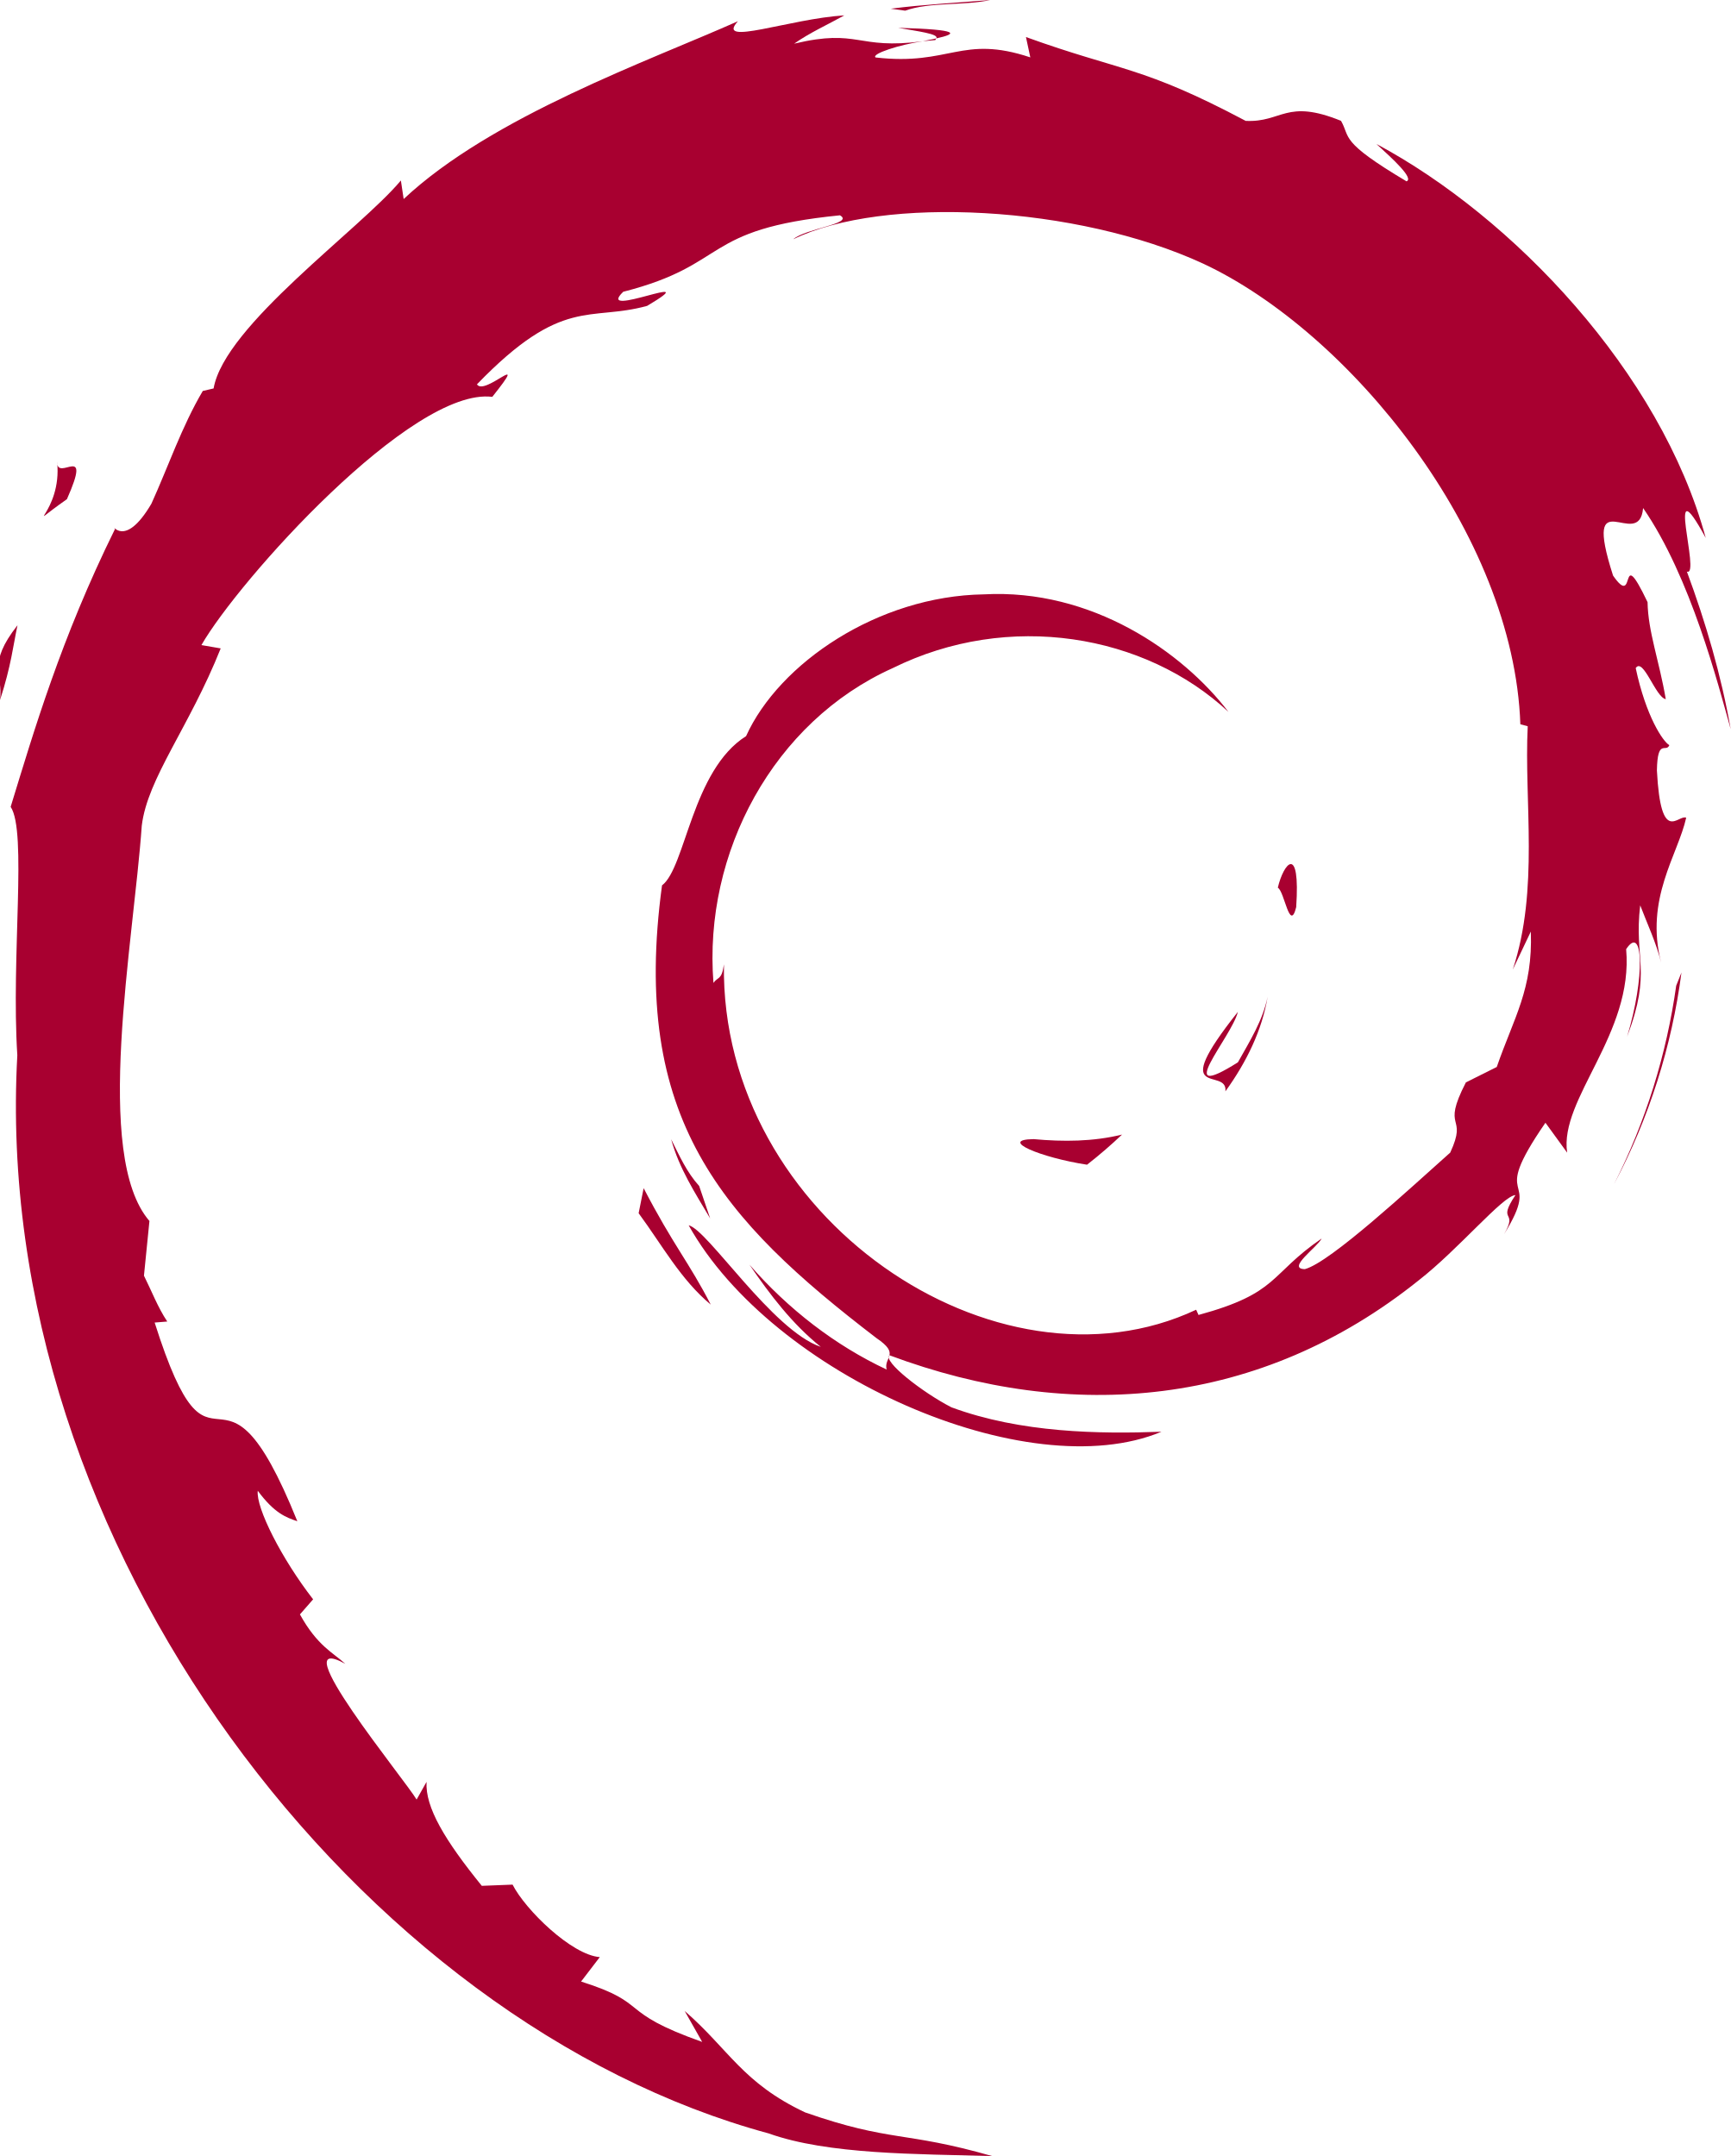
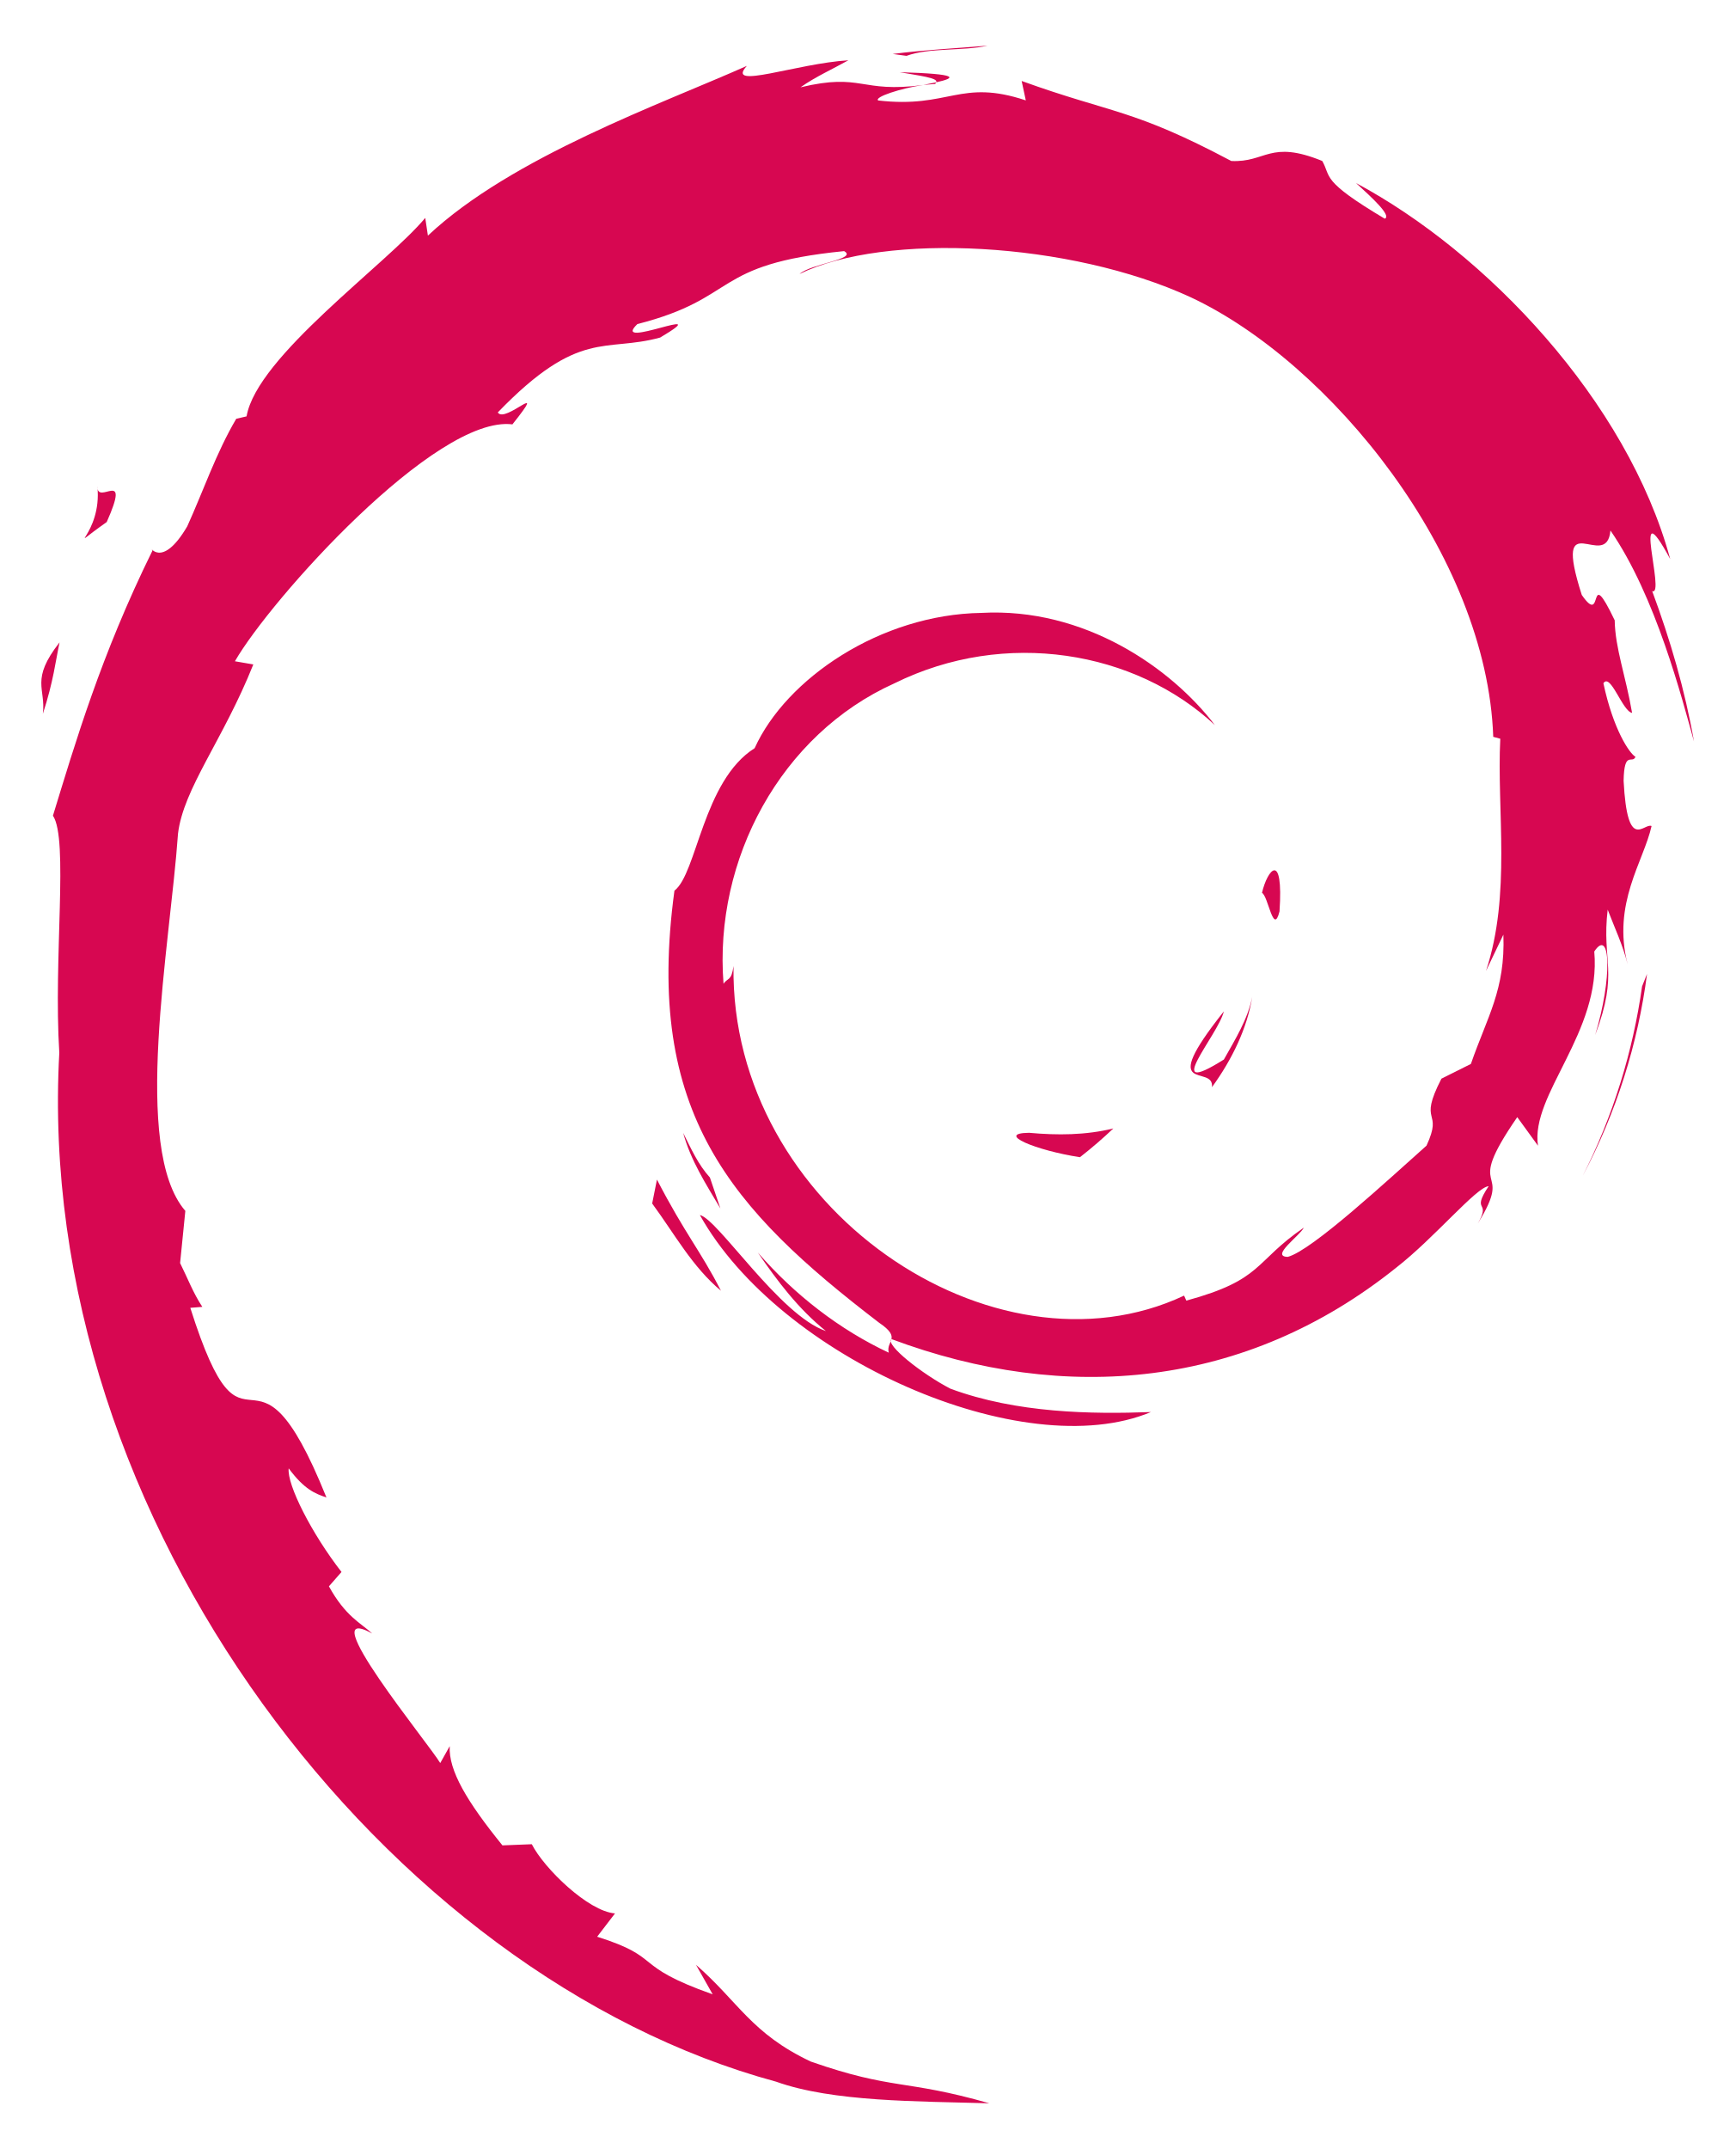
- <svg xmlns="http://www.w3.org/2000/svg" width="87.041" height="108.445" viewBox="0 0 87.041 108.445" overflow="visible" enable-background="new 0 0 87.041 108.445" xml:space="preserve">
-   <g id="Layer_1">
-     <g>
-       <path fill="#A80030" d="M51.986,57.297c-1.797,0.025,0.34,0.926,2.686,1.287     c0.648-0.506,1.236-1.018,1.76-1.516C54.971,57.426,53.484,57.434,51.986,57.297" />
-       <path fill="#A80030" d="M61.631,54.893c1.07-1.477,1.85-3.094,2.125-4.766c-0.24,1.192-0.887,2.221-1.496,3.307     c-3.359,2.115-0.316-1.256-0.002-2.537C58.646,55.443,61.762,53.623,61.631,54.893" />
-       <path fill="#A80030" d="M65.191,45.629c0.217-3.236-0.637-2.213-0.924-0.978     C64.602,44.825,64.867,46.932,65.191,45.629" />
-       <path fill="#A80030" d="M45.172,1.399c0.959,0.172,2.072,0.304,1.916,0.533     C48.137,1.702,48.375,1.49,45.172,1.399" />
-       <path fill="#A80030" d="M47.088,1.932l-0.678,0.14l0.631-0.056L47.088,1.932" />
-       <path fill="#A80030" d="M76.992,46.856c0.107,2.906-0.85,4.316-1.713,6.812l-1.553,0.776     c-1.271,2.468,0.123,1.567-0.787,3.53c-1.984,1.764-6.021,5.52-7.313,5.863c-0.943-0.021,0.639-1.113,0.846-1.541     c-2.656,1.824-2.131,2.738-6.193,3.846l-0.119-0.264c-10.018,4.713-23.934-4.627-23.751-17.371     c-0.107,0.809-0.304,0.607-0.526,0.934c-0.517-6.557,3.028-13.143,9.007-15.832c5.848-2.895,12.704-1.707,16.893,2.197     c-2.301-3.014-6.881-6.209-12.309-5.91c-5.317,0.084-10.291,3.463-11.951,7.131c-2.724,1.715-3.04,6.611-4.227,7.507     C31.699,56.271,36.3,61.342,44.083,67.307c1.225,0.826,0.345,0.951,0.511,1.58c-2.586-1.211-4.954-3.039-6.901-5.277     c1.033,1.512,2.148,2.982,3.589,4.137c-2.438-0.826-5.695-5.908-6.646-6.115c4.203,7.525,17.052,13.197,23.78,10.383     c-3.113,0.115-7.068,0.064-10.566-1.229c-1.469-0.756-3.467-2.322-3.11-2.615c9.182,3.43,18.667,2.598,26.612-3.771     c2.021-1.574,4.229-4.252,4.867-4.289c-0.961,1.445,0.164,0.695-0.574,1.971c2.014-3.248-0.875-1.322,2.082-5.609l1.092,1.504     c-0.406-2.696,3.348-5.97,2.967-10.234c0.861-1.304,0.961,1.403,0.047,4.403c1.268-3.328,0.334-3.863,0.66-6.609     c0.352,0.923,0.814,1.904,1.051,2.878c-0.826-3.216,0.848-5.416,1.262-7.285c-0.408-0.181-1.275,1.422-1.473-2.377     c0.029-1.65,0.459-0.865,0.625-1.271c-0.324-0.186-1.174-1.451-1.691-3.877c0.375-0.57,1.002,1.478,1.512,1.562     c-0.328-1.929-0.893-3.4-0.916-4.88c-1.49-3.114-0.527,0.415-1.736-1.337c-1.586-4.947,1.316-1.148,1.512-3.396     c2.404,3.483,3.775,8.881,4.404,11.117c-0.48-2.726-1.256-5.367-2.203-7.922c0.73,0.307-1.176-5.609,0.949-1.691     c-2.27-8.352-9.715-16.156-16.564-19.818c0.838,0.767,1.896,1.73,1.516,1.881c-3.406-2.028-2.807-2.186-3.295-3.043     c-2.775-1.129-2.957,0.091-4.795,0.002c-5.23-2.774-6.238-2.479-11.051-4.217l0.219,1.023c-3.465-1.154-4.037,0.438-7.782,0.004     c-0.228-0.178,1.2-0.644,2.375-0.815c-3.35,0.442-3.193-0.66-6.471,0.122c0.808-0.567,1.662-0.942,2.524-1.424     c-2.732,0.166-6.522,1.59-5.352,0.295c-4.456,1.988-12.37,4.779-16.811,8.943l-0.14-0.933c-2.035,2.443-8.874,7.296-9.419,10.46     l-0.544,0.127c-1.059,1.793-1.744,3.825-2.584,5.67c-1.385,2.36-2.03,0.908-1.833,1.278c-2.724,5.523-4.077,10.164-5.246,13.97     c0.833,1.245,0.02,7.495,0.335,12.497c-1.368,24.704,17.338,48.69,37.785,54.228c2.997,1.072,7.454,1.031,11.245,1.141     c-4.473-1.279-5.051-0.678-9.408-2.197c-3.143-1.48-3.832-3.17-6.058-5.102l0.881,1.557c-4.366-1.545-2.539-1.912-6.091-3.037     l0.941-1.229c-1.415-0.107-3.748-2.385-4.386-3.646l-1.548,0.061c-1.86-2.295-2.851-3.949-2.779-5.23l-0.5,0.891     c-0.567-0.973-6.843-8.607-3.587-6.83c-0.605-0.553-1.409-0.9-2.281-2.484l0.663-0.758c-1.567-2.016-2.884-4.6-2.784-5.461     c0.836,1.129,1.416,1.34,1.99,1.533c-3.957-9.818-4.179-0.541-7.176-9.994l0.634-0.051c-0.486-0.732-0.781-1.527-1.172-2.307     l0.276-2.75C4.667,58.121,6.719,47.409,7.13,41.534c0.285-2.389,2.378-4.932,3.97-8.92l-0.97-0.167     c1.854-3.234,10.586-12.988,14.63-12.486c1.959-2.461-0.389-0.009-0.772-0.629c4.303-4.453,5.656-3.146,8.56-3.947     c3.132-1.859-2.688,0.725-1.203-0.709c5.414-1.383,3.837-3.144,10.9-3.846c0.745,0.424-1.729,0.655-2.35,1.205     c4.511-2.207,14.275-1.705,20.617,1.225c7.359,3.439,15.627,13.605,15.953,23.17l0.371,0.1     c-0.188,3.802,0.582,8.199-0.752,12.238L76.992,46.856" />
-       <path fill="#A80030" d="M32.372,59.764l-0.252,1.26c1.181,1.604,2.118,3.342,3.626,4.596     C34.661,63.502,33.855,62.627,32.372,59.764" />
-       <path fill="#A80030" d="M35.164,59.654c-0.625-0.691-0.995-1.523-1.409-2.352     c0.396,1.457,1.207,2.709,1.962,3.982L35.164,59.654" />
-       <path fill="#A80030" d="M84.568,48.916l-0.264,0.662c-0.484,3.438-1.529,6.84-3.131,9.994     C82.943,56.244,84.088,52.604,84.568,48.916" />
-       <path fill="#A80030" d="M45.527,0.537C46.742,0.092,48.514,0.293,49.803,0c-1.68,0.141-3.352,0.225-5.003,0.438     L45.527,0.537" />
-       <path fill="#A80030" d="M2.872,23.219c0.28,2.592-1.95,3.598,0.494,1.889     C4.676,22.157,2.854,24.293,2.872,23.219" />
-       <path fill="#A80030" d="M0,35.215c0.563-1.728,0.665-2.766,0.88-3.766C-0.676,33.438,0.164,33.862,0,35.215" />
-     </g>
+ <svg xmlns="http://www.w3.org/2000/svg" viewBox="-60 -75 210 260">
+   <g fill="#D70751">
+     <path d="M64.525 62.053c-4.125.058.78 2.125 6.165 2.954 1.488-1.161 2.838-2.336 4.04-3.479-3.354.821-6.765.838-10.205.525m22.14-5.52c2.457-3.389 4.246-7.102 4.878-10.939-.551 2.736-2.035 5.099-3.435 7.592-7.711 4.854-.726-2.883-.004-5.824-8.29 10.436-1.138 6.257-1.439 9.171m8.174-21.265c.497-7.428-1.462-5.08-2.121-2.245.766.4 1.377 5.237 2.121 2.245M48.883-66.264c2.201.395 4.757.698 4.398 1.224 2.407-.528 2.954-1.015-4.398-1.224" />
+     <path d="m53.281-65.04-1.556.32 1.448-.127.108-.193" />
+     <path d="M121.93 38.085c.247 6.671-1.95 9.907-3.932 15.637l-3.564 1.781c-2.919 5.666.282 3.598-1.807 8.105-4.556 4.049-13.823 12.67-16.789 13.457-2.163-.047 1.469-2.554 1.943-3.537-6.097 4.188-4.894 6.285-14.217 8.83l-.273-.607C60.29 92.569 28.344 71.129 28.765 41.875c-.246 1.857-.698 1.393-1.208 2.144-1.186-15.052 6.952-30.17 20.675-36.343 13.427-6.646 29.163-3.918 38.78 5.044C81.73 5.8 71.217-1.534 58.757-.848c-12.208.193-23.625 7.95-27.436 16.369-6.253 3.938-6.979 15.177-9.704 17.233-3.665 26.943 6.896 38.583 24.762 52.275 2.812 1.896.792 2.184 1.173 3.627-5.936-2.779-11.372-6.976-15.841-12.114 2.372 3.473 4.931 6.847 8.239 9.499-5.596-1.897-13.074-13.563-15.256-14.038 9.647 17.274 39.142 30.295 54.587 23.836-7.146.263-16.226.146-24.256-2.822-3.371-1.734-7.958-5.331-7.14-6.003 21.079 7.875 42.854 5.965 61.09-8.655 4.641-3.614 9.709-9.761 11.173-9.846-2.206 3.317.377 1.596-1.318 4.523 4.625-7.456-2.008-3.035 4.779-12.877l2.507 3.453c-.931-6.188 7.687-13.704 6.813-23.492 1.975-2.994 2.206 3.22.107 10.107 2.912-7.64.767-8.867 1.516-15.171.81 2.118 1.867 4.37 2.412 6.606-1.895-7.382 1.948-12.433 2.898-16.724-.937-.415-2.928 3.264-3.383-5.457.065-3.788 1.054-1.985 1.435-2.917-.744-.427-2.694-3.33-3.88-8.9.86-1.308 2.3 3.393 3.47 3.586-.753-4.429-2.049-7.805-2.103-11.202-3.421-7.149-1.211.953-3.985-3.069-3.641-11.357 3.021-2.637 3.47-7.796 5.52 7.995 8.667 20.387 10.11 25.519-1.103-6.258-2.883-12.32-5.058-18.185 1.677.705-2.699-12.875 2.18-3.882-5.21-19.172-22.302-37.087-38.025-45.493 1.924 1.76 4.354 3.971 3.481 4.317-7.819-4.656-6.444-5.018-7.565-6.985-6.369-2.591-6.788.208-11.007.004-12.005-6.368-14.318-5.69-25.368-9.681l.502 2.349c-7.953-2.649-9.265 1.005-17.862.009-.523-.409 2.753-1.479 5.452-1.871-7.69 1.015-7.329-1.515-14.854.279 1.855-1.301 3.815-2.162 5.793-3.269-6.271.381-14.971 3.649-12.286.677C20.144-62.46 1.976-56.053-8.218-46.494l-.321-2.142c-4.672 5.608-20.371 16.748-21.622 24.011l-1.249.291c-2.431 4.116-4.004 8.781-5.932 13.016-3.18 5.417-4.661 2.085-4.208 2.934-6.253 12.679-9.359 23.332-12.043 32.069 1.912 2.858.046 17.206.769 28.688-3.141 56.709 39.8 111.77 86.737 124.48 6.88 2.459 17.11 2.364 25.813 2.618-10.268-2.937-11.595-1.556-21.595-5.044-7.215-3.398-8.797-7.277-13.907-11.711l2.022 3.573c-10.021-3.547-5.829-4.39-13.982-6.972l2.16-2.82c-3.249-.246-8.604-5.475-10.069-8.371l-3.553.14c-4.27-5.269-6.545-9.063-6.379-12.005l-1.148 2.047c-1.301-2.235-15.709-19.759-8.234-15.679-1.389-1.271-3.235-2.067-5.237-5.703l1.522-1.739c-3.597-4.627-6.621-10.562-6.391-12.536 1.919 2.592 3.25 3.075 4.568 3.52-9.083-22.539-9.593-1.242-16.474-22.942l1.456-.116c-1.116-1.682-1.793-3.506-2.69-5.298l.633-6.313c-6.541-7.562-1.829-32.151-.887-45.637.655-5.485 5.459-11.322 9.114-20.477l-2.227-.384C-27.316-2.419-7.271-24.81 2.011-23.658c4.499-5.649-.892-.02-1.772-1.443 9.878-10.223 12.984-7.222 19.65-9.061 7.19-4.268-6.17 1.664-2.761-1.628 12.427-3.174 8.808-7.216 25.021-8.828 1.71.973-3.969 1.503-5.395 2.766 10.354-5.066 32.769-3.914 47.326 2.811 16.895 7.896 35.873 31.232 36.622 53.189l.852.229c-.431 8.729 1.336 18.822-1.727 28.094l2.1-4.385" />
+     <path d="m19.5 67.715-.578 2.893c2.71 3.683 4.861 7.673 8.323 10.552-2.49-4.863-4.341-6.872-7.745-13.445m6.409-.251c-1.435-1.587-2.284-3.497-3.235-5.4.909 3.345 2.771 6.219 4.504 9.143l-1.269-3.743m113.411-24.65-.605 1.52c-1.111 7.892-3.511 15.701-7.189 22.941 4.06-7.639 6.69-15.995 7.79-24.461M49.698-68.243c2.789-1.022 6.855-.56 9.814-1.233-3.855.324-7.693.517-11.484 1.005l1.67.228m-97.917 52.067c.642 5.951-4.477 8.26 1.134 4.337 3.007-6.773-1.175-1.87-1.134-4.337m-6.593 27.538c1.292-3.967 1.526-6.349 2.02-8.645-3.571 4.566-1.643 5.539-2.02 8.645" />
  </g>
</svg>
